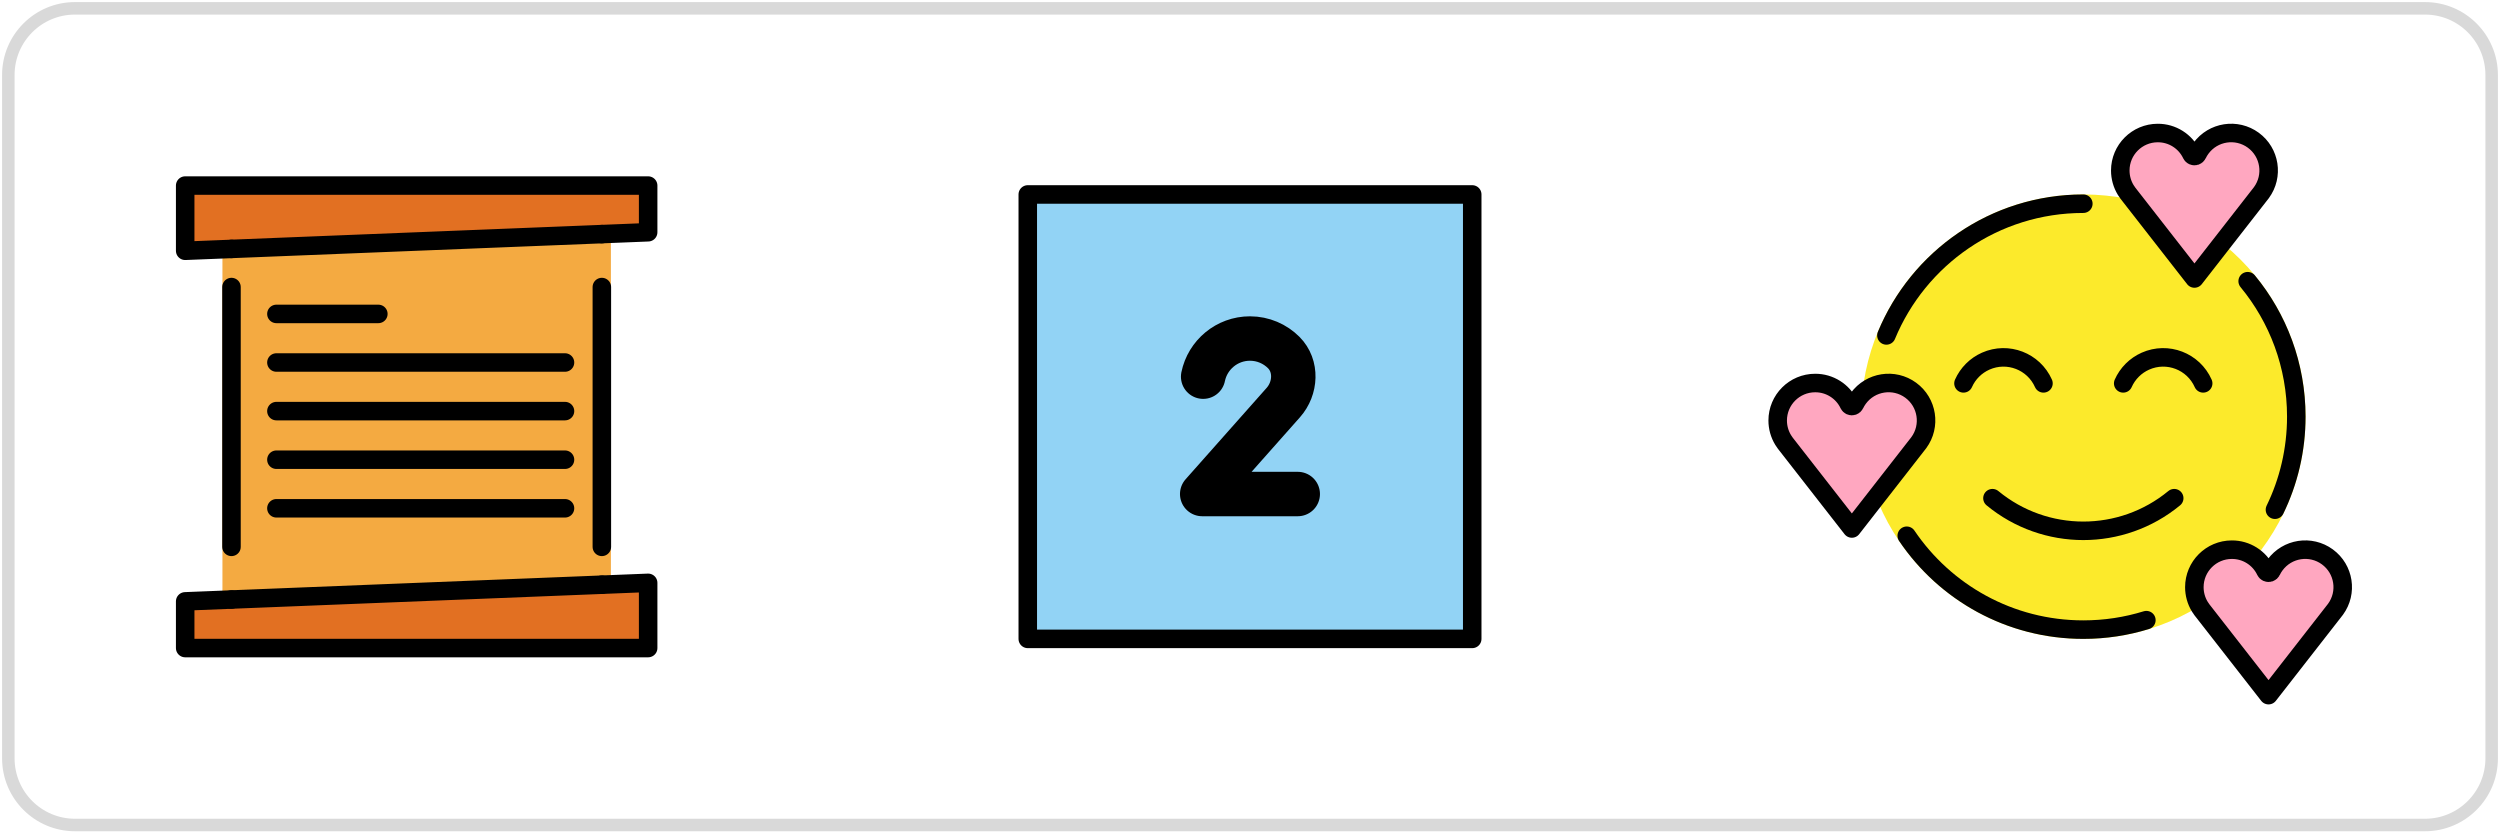
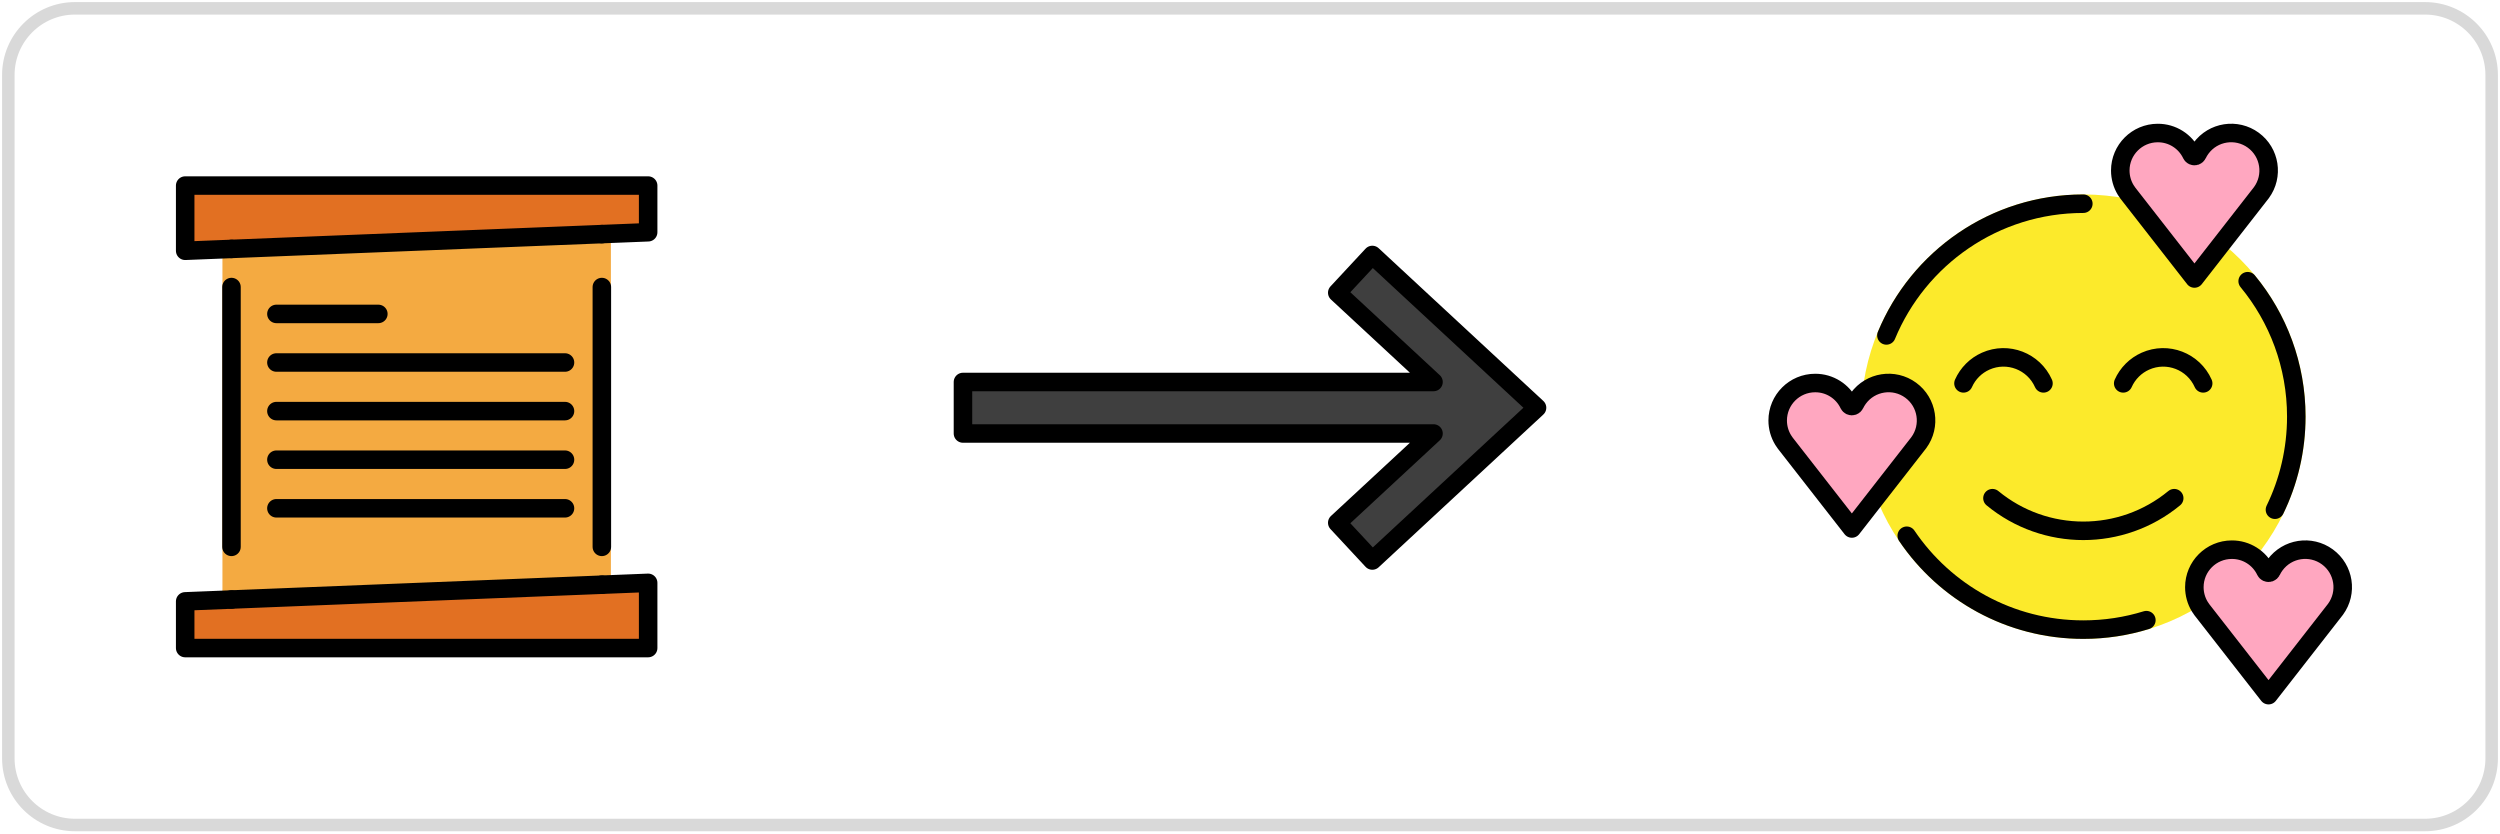
- <svg xmlns="http://www.w3.org/2000/svg" width="300" height="100" viewBox="0 0 300 100">
+ <svg xmlns="http://www.w3.org/2000/svg" width="300" height="100" viewBox="0 0 300 100" overflow="hidden">
  <style>
- .f1{animation:s1 30s infinite}
- .f2{animation:s2 30s infinite;opacity:0}
- @keyframes s1{0%,45%{opacity:1}50%,95%{opacity:0}100%{opacity:1}}
- @keyframes s2{0%,45%{opacity:0}50%,95%{opacity:1}100%{opacity:0}}
+ .c{animation:s 30s infinite}
+ @keyframes s{
+   0%,42%  {transform:translateX(0px);   animation-timing-function:ease-in-out}
+   50%,92% {transform:translateX(-300px);animation-timing-function:ease-in-out}
+   100%    {transform:translateX(0px)}
+ }
</style>
  <rect x="1" y="1" width="298" height="98" rx="8" fill="none" stroke="rgba(0,0,0,0.15)" stroke-width="1.5" />
-   <g class="f1">
+   <g class="c">
    <svg x="10" y="10" width="80" height="80" viewBox="0 0 72 72">
      <g id="color">
        <rect x="15.023" y="16.283" width="41.954" height="40.977" fill="#F4AA41" stroke="none" />
        <polyline fill="#E27022" stroke="none" stroke-linecap="round" stroke-linejoin="round" stroke-miterlimit="10" stroke-width="2" points="16,55.748 11,55.948 11,60.99 61,60.99 61,53.948 56,54.148" />
        <polyline fill="#E27022" stroke="none" stroke-linecap="round" stroke-linejoin="round" stroke-miterlimit="10" stroke-width="2" points="56,16.283 61,16.083 61,11.042 11,11.042 11,18.083 16,17.883" />
      </g>
      <g id="hair" />
      <g id="skin" />
      <g id="skin-shadow" />
      <g id="line">
        <polyline fill="none" stroke="#000000" stroke-linecap="round" stroke-linejoin="round" stroke-miterlimit="10" stroke-width="2" points="16,55.748 11,55.948 11,60.99 61,60.99 61,53.948 56,54.148" />
        <polyline fill="none" stroke="#000000" stroke-linecap="round" stroke-linejoin="round" stroke-miterlimit="10" stroke-width="2" points="56,16.283 61,16.083 61,11.042 11,11.042 11,18.083 16,17.883" />
        <polyline fill="none" stroke="#000000" stroke-linecap="round" stroke-linejoin="round" stroke-miterlimit="10" stroke-width="2" points="56,16.283 34.626,17.138 16,17.883" />
        <line x1="16" x2="56" y1="55.748" y2="54.148" fill="none" stroke="#000000" stroke-linecap="round" stroke-linejoin="round" stroke-miterlimit="10" stroke-width="2" />
        <line x1="16" x2="16" y1="22.002" y2="50.06" fill="none" stroke="#000000" stroke-linecap="round" stroke-linejoin="round" stroke-miterlimit="10" stroke-width="2" />
        <line x1="56" x2="56" y1="22.002" y2="50.06" fill="none" stroke="#000000" stroke-linecap="round" stroke-linejoin="round" stroke-miterlimit="10" stroke-width="2" />
        <line x1="20.852" x2="31.861" y1="24.903" y2="24.903" fill="none" stroke="#000000" stroke-linecap="round" stroke-linejoin="round" stroke-miterlimit="10" stroke-width="2" />
        <line x1="20.852" x2="52.019" y1="30.151" y2="30.151" fill="none" stroke="#000000" stroke-linecap="round" stroke-linejoin="round" stroke-miterlimit="10" stroke-width="2" />
        <line x1="20.852" x2="52.019" y1="35.4" y2="35.4" fill="none" stroke="#000000" stroke-linecap="round" stroke-linejoin="round" stroke-miterlimit="10" stroke-width="2" />
        <line x1="20.852" x2="52.019" y1="40.648" y2="40.648" fill="none" stroke="#000000" stroke-linecap="round" stroke-linejoin="round" stroke-miterlimit="10" stroke-width="2" />
        <line x1="20.852" x2="52.019" y1="45.896" y2="45.896" fill="none" stroke="#000000" stroke-linecap="round" stroke-linejoin="round" stroke-miterlimit="10" stroke-width="2" />
      </g>
    </svg>
    <svg x="110" y="10" width="80" height="80" viewBox="0 0 72 72">
      <g id="color">
-         <rect x="12" y="12" width="48" height="47.83" fill="#92d3f5" />
+         <polygon fill="#3F3F3F" stroke="none" stroke-linecap="round" stroke-linejoin="round" stroke-miterlimit="10" stroke-width="2" points="49.212,51.534 67,35.036 49.212,18.538 45.423,22.614 55.819,32.255 5,32.255 5,37.817 55.819,37.817 45.423,47.459" />
      </g>
-       <g id="line" fill="none" stroke="#000" stroke-linecap="round" stroke-linejoin="round">
-         <path stroke-miterlimit="10" stroke-width="4.798" d="m30.94 31.68c0.482-2.349 2.562-4.119 5.055-4.119 1.425 0 2.713 0.578 3.647 1.511 1.452 1.454 1.32 3.865-0.043 5.403l-8.762 9.88h10.32" clip-rule="evenodd" />
-         <rect x="12" y="12" width="48" height="48" stroke-width="2" />
+       <g id="hair" />
+       <g id="skin" />
+       <g id="skin-shadow" />
+       <g id="line">
+         <polygon fill="none" stroke="#000000" stroke-linecap="round" stroke-linejoin="round" stroke-miterlimit="10" stroke-width="2" points="49.212,51.534 67,35.036 49.212,18.538 45.423,22.614 55.819,32.255 5,32.255 5,37.817 55.819,37.817 45.423,47.459" />
      </g>
    </svg>
    <svg x="210" y="10" width="80" height="80" viewBox="0 0 72 72">
      <g id="color">
        <circle cx="36" cy="36" r="24" fill="#FCEA2B" />
        <path fill="#FFA7C0" d="M11.319,34.66c-0.084,0.175-0.294,0.248-0.469,0.164c-0.071-0.035-0.129-0.092-0.164-0.164 c-0.97-2.014-3.39-2.86-5.404-1.89c-2.014,0.97-2.86,3.39-1.89,5.404 c0.106,0.221,0.232,0.431,0.377,0.629l7.233,9.275l7.191-9.218l0.232-0.342c1.162-1.91,0.555-4.4-1.355-5.562 s-4.4-0.555-5.562,1.355C11.44,34.423,11.376,34.54,11.319,34.66z" />
        <path fill="#FFA7C0" d="M48.319,7.66c-0.084,0.175-0.294,0.248-0.469,0.164C47.778,7.789,47.72,7.731,47.686,7.66 c-0.97-2.014-3.39-2.86-5.404-1.89s-2.86,3.39-1.89,5.404c0.106,0.221,0.232,0.431,0.377,0.629 l7.233,9.275l7.191-9.218l0.232-0.342c1.162-1.91,0.555-4.4-1.355-5.562c-1.91-1.162-4.4-0.555-5.562,1.355 C48.44,7.423,48.376,7.54,48.319,7.66z" />
        <path fill="#FFA7C0" d="M56.319,52.66c-0.084,0.175-0.294,0.248-0.469,0.164c-0.071-0.035-0.129-0.092-0.164-0.164 c-0.97-2.014-3.39-2.86-5.404-1.89c-2.014,0.97-2.86,3.39-1.89,5.404 c0.106,0.221,0.232,0.431,0.377,0.629l7.233,9.275l7.191-9.218l0.232-0.342c1.162-1.91,0.555-4.4-1.355-5.562 c-1.91-1.162-4.4-0.555-5.562,1.355C56.44,52.423,56.376,52.54,56.319,52.66z" />
      </g>
      <g id="line">
        <path fill="none" stroke="#000000" stroke-linecap="round" stroke-linejoin="round" stroke-width="2" d="M45.815,44.804 c-5.7,4.699-13.93,4.699-19.63,0" />
        <path fill="none" stroke="#000000" stroke-linecap="round" stroke-linejoin="round" stroke-width="2" d="M52.04,50.366 c-2.237,0-4.05,1.813-4.05,4.05c0,0.741,0.203,1.468,0.588,2.101l0.232,0.342l7.191,9.218l7.233-9.275 c1.32-1.804,0.928-4.337-0.876-5.658c-1.804-1.32-4.337-0.928-5.658,0.876 c-0.147,0.201-0.275,0.415-0.383,0.639c-0.084,0.175-0.294,0.248-0.469,0.164 c-0.071-0.035-0.129-0.092-0.164-0.164C55.017,51.254,53.597,50.36,52.04,50.366z" />
        <path fill="none" stroke="#000000" stroke-linecap="round" stroke-linejoin="round" stroke-width="2" d="M7.04,32.366 c-2.237,0-4.05,1.813-4.05,4.05c0,0.741,0.203,1.468,0.588,2.101l0.232,0.342l7.191,9.218l7.233-9.275 c1.32-1.804,0.928-4.337-0.876-5.658s-4.337-0.928-5.658,0.876c-0.147,0.201-0.275,0.415-0.383,0.639 c-0.084,0.175-0.294,0.248-0.469,0.164c-0.071-0.035-0.129-0.092-0.164-0.164 C10.017,33.254,8.597,32.36,7.04,32.366z" />
        <path fill="none" stroke="#000000" stroke-linecap="round" stroke-linejoin="round" stroke-width="2" d="M44.04,5.366 c-2.237,0-4.05,1.813-4.05,4.05c0,0.741,0.203,1.468,0.588,2.101l0.232,0.342l7.191,9.218l7.233-9.275 c1.32-1.804,0.928-4.337-0.876-5.658c-1.804-1.32-4.337-0.928-5.658,0.876 c-0.147,0.201-0.275,0.415-0.383,0.639c-0.084,0.175-0.294,0.248-0.469,0.164 c-0.071-0.035-0.129-0.092-0.164-0.164C47.017,6.254,45.597,5.36,44.04,5.366z" />
        <path fill="none" stroke="#000000" stroke-linecap="round" stroke-linejoin="round" stroke-width="2" d="M42.808,57.976 C40.656,58.642,38.37,59,36,59c-7.939,0-14.939-4.022-19.072-10.14" />
        <path fill="none" stroke="#000000" stroke-linecap="round" stroke-linejoin="round" stroke-width="2" d="M53.748,21.37 C57.029,25.346,59,30.443,59,36c0,3.603-0.829,7.013-2.306,10.05" />
        <path fill="none" stroke="#000000" stroke-linecap="round" stroke-linejoin="round" stroke-width="2" d="M14.732,27.227 C18.181,18.877,26.404,13,36,13" />
        <path fill="none" stroke="#000000" stroke-linecap="round" stroke-miterlimit="10" stroke-width="2" d="M31.694,32.404 c-1.06-2.385-3.853-3.46-6.238-2.4c-1.07,0.475-1.925,1.331-2.4,2.4" />
        <path fill="none" stroke="#000000" stroke-linecap="round" stroke-miterlimit="10" stroke-width="2" d="M48.944,32.404 c-1.06-2.385-3.853-3.46-6.238-2.4c-1.07,0.475-1.925,1.331-2.4,2.4" />
      </g>
    </svg>
-   </g>
-   <g class="f2">
-     <svg x="10" y="10" width="80" height="80" viewBox="0 0 72 72">
+     <svg x="310" y="10" width="80" height="80" viewBox="0 0 72 72">
      <g id="color">
        <circle cx="36" cy="36" r="24" fill="#FCEA2B" />
        <path fill="#FFA7C0" d="M11.319,34.66c-0.084,0.175-0.294,0.248-0.469,0.164c-0.071-0.035-0.129-0.092-0.164-0.164 c-0.97-2.014-3.39-2.86-5.404-1.89c-2.014,0.97-2.86,3.39-1.89,5.404 c0.106,0.221,0.232,0.431,0.377,0.629l7.233,9.275l7.191-9.218l0.232-0.342c1.162-1.91,0.555-4.4-1.355-5.562 s-4.4-0.555-5.562,1.355C11.44,34.423,11.376,34.54,11.319,34.66z" />
        <path fill="#FFA7C0" d="M48.319,7.66c-0.084,0.175-0.294,0.248-0.469,0.164C47.778,7.789,47.72,7.731,47.686,7.66 c-0.97-2.014-3.39-2.86-5.404-1.89s-2.86,3.39-1.89,5.404c0.106,0.221,0.232,0.431,0.377,0.629 l7.233,9.275l7.191-9.218l0.232-0.342c1.162-1.91,0.555-4.4-1.355-5.562c-1.91-1.162-4.4-0.555-5.562,1.355 C48.44,7.423,48.376,7.54,48.319,7.66z" />
        <path fill="#FFA7C0" d="M56.319,52.66c-0.084,0.175-0.294,0.248-0.469,0.164c-0.071-0.035-0.129-0.092-0.164-0.164 c-0.97-2.014-3.39-2.86-5.404-1.89c-2.014,0.97-2.86,3.39-1.89,5.404 c0.106,0.221,0.232,0.431,0.377,0.629l7.233,9.275l7.191-9.218l0.232-0.342c1.162-1.91,0.555-4.4-1.355-5.562 c-1.91-1.162-4.4-0.555-5.562,1.355C56.44,52.423,56.376,52.54,56.319,52.66z" />
      </g>
      <g id="line">
        <path fill="none" stroke="#000000" stroke-linecap="round" stroke-linejoin="round" stroke-width="2" d="M45.815,44.804 c-5.7,4.699-13.93,4.699-19.63,0" />
        <path fill="none" stroke="#000000" stroke-linecap="round" stroke-linejoin="round" stroke-width="2" d="M52.04,50.366 c-2.237,0-4.05,1.813-4.05,4.05c0,0.741,0.203,1.468,0.588,2.101l0.232,0.342l7.191,9.218l7.233-9.275 c1.32-1.804,0.928-4.337-0.876-5.658c-1.804-1.32-4.337-0.928-5.658,0.876 c-0.147,0.201-0.275,0.415-0.383,0.639c-0.084,0.175-0.294,0.248-0.469,0.164 c-0.071-0.035-0.129-0.092-0.164-0.164C55.017,51.254,53.597,50.36,52.04,50.366z" />
        <path fill="none" stroke="#000000" stroke-linecap="round" stroke-linejoin="round" stroke-width="2" d="M7.04,32.366 c-2.237,0-4.05,1.813-4.05,4.05c0,0.741,0.203,1.468,0.588,2.101l0.232,0.342l7.191,9.218l7.233-9.275 c1.32-1.804,0.928-4.337-0.876-5.658s-4.337-0.928-5.658,0.876c-0.147,0.201-0.275,0.415-0.383,0.639 c-0.084,0.175-0.294,0.248-0.469,0.164c-0.071-0.035-0.129-0.092-0.164-0.164 C10.017,33.254,8.597,32.36,7.04,32.366z" />
        <path fill="none" stroke="#000000" stroke-linecap="round" stroke-linejoin="round" stroke-width="2" d="M44.04,5.366 c-2.237,0-4.05,1.813-4.05,4.05c0,0.741,0.203,1.468,0.588,2.101l0.232,0.342l7.191,9.218l7.233-9.275 c1.32-1.804,0.928-4.337-0.876-5.658c-1.804-1.32-4.337-0.928-5.658,0.876 c-0.147,0.201-0.275,0.415-0.383,0.639c-0.084,0.175-0.294,0.248-0.469,0.164 c-0.071-0.035-0.129-0.092-0.164-0.164C47.017,6.254,45.597,5.36,44.04,5.366z" />
        <path fill="none" stroke="#000000" stroke-linecap="round" stroke-linejoin="round" stroke-width="2" d="M42.808,57.976 C40.656,58.642,38.37,59,36,59c-7.939,0-14.939-4.022-19.072-10.14" />
        <path fill="none" stroke="#000000" stroke-linecap="round" stroke-linejoin="round" stroke-width="2" d="M53.748,21.37 C57.029,25.346,59,30.443,59,36c0,3.603-0.829,7.013-2.306,10.05" />
        <path fill="none" stroke="#000000" stroke-linecap="round" stroke-linejoin="round" stroke-width="2" d="M14.732,27.227 C18.181,18.877,26.404,13,36,13" />
        <path fill="none" stroke="#000000" stroke-linecap="round" stroke-miterlimit="10" stroke-width="2" d="M31.694,32.404 c-1.06-2.385-3.853-3.46-6.238-2.4c-1.07,0.475-1.925,1.331-2.4,2.4" />
        <path fill="none" stroke="#000000" stroke-linecap="round" stroke-miterlimit="10" stroke-width="2" d="M48.944,32.404 c-1.06-2.385-3.853-3.46-6.238-2.4c-1.07,0.475-1.925,1.331-2.4,2.4" />
      </g>
    </svg>
-     <svg x="110" y="10" width="80" height="80" viewBox="0 0 72 72">
+     <svg x="410" y="10" width="80" height="80" viewBox="0 0 72 72">
      <g id="color">
        <path fill="#FCEA2B" stroke="none" d="M25.705,40.107c0.145,0.805,0.924,1.462,1.968,1.659l11.906,2.249 c0.558,0.105,0.564,0.703,0.006,0.808c-3.16,0.597-9.018,1.704-11.919,2.252c-1.043,0.197-1.815,0.853-1.961,1.658 l-3.156,17.492c-0.087,0.481-1.007,0.481-1.094,0l-3.156-17.492c-0.145-0.805-0.918-1.461-1.961-1.658 c-2.901-0.548-8.759-1.655-11.919-2.252c-0.558-0.105-0.558-0.702,0-0.807c3.16-0.597,9.018-1.704,11.92-2.252 c1.043-0.197,1.172-1.142,1.317-1.947l2.653-14.092c0.087-0.481,2.154-3.594,2.241-3.113 C23.531,28.057,25.511,39.029,25.705,40.107z" />
        <path fill="#F1B31C" stroke="none" d="M22.65,66.226l1.582-15.403C21.432,46.204,20.362,41.412,19.059,38l-1.355,2.12 c-0.135,0.805-0.852,1.46-1.82,1.657c-2.694,0.548-8.133,1.654-11.067,2.251c-0.518,0.105-0.518,0.702,0,0.807 c2.934,0.597,8.373,1.703,11.066,2.25c0.969,0.197,2.686,0.853,2.821,1.657l2.93,17.483 C21.715,66.707,22.569,66.707,22.65,66.226z" />
        <path fill="#FCEA2B" stroke="none" d="M46.676,19.305c0.105,0.582,0.668,1.056,1.421,1.198l8.599,1.625 c0.403,0.076,0.407,0.508,0.005,0.584c-2.282,0.431-6.513,1.23-8.608,1.626c-0.753,0.142-1.311,0.616-1.416,1.197 l-2.28,12.633c-0.063,0.347-0.728,0.347-0.79,0l-2.28-12.633c-0.105-0.582-0.663-1.055-1.416-1.198 c-2.095-0.396-6.326-1.195-8.608-1.626c-0.403-0.076-0.403-0.507,0-0.583c2.282-0.431,6.513-1.231,8.609-1.627 c0.753-0.142,0.847-0.825,0.951-1.406l1.793-10.178c0.063-0.347,1.678-2.596,1.741-2.248 C45.106,10.602,46.536,18.526,46.676,19.305z" />
        <path fill="#F1B31C" stroke="none" d="M44.747,38.169l0.865-11.125c-2.022-3.336-3.517-6.796-4.458-9.261l-0.257,1.531 c-0.097,0.581-0.615,1.054-1.315,1.197c-1.945,0.396-5.874,1.195-7.993,1.626c-0.374,0.076-0.374,0.507,0,0.583 c2.119,0.431,6.047,1.23,7.992,1.625c0.7,0.142,2.218,0.616,2.315,1.197l2.116,12.627 C44.072,38.516,44.689,38.516,44.747,38.169z" />
        <path fill="#FCEA2B" stroke="none" d="M56.882,48.936c0.086,0.464,0.549,0.842,1.168,0.955l7.066,1.296 c0.331,0.061,0.335,0.405,0.004,0.466c-1.875,0.344-5.352,0.981-7.074,1.297c-0.619,0.114-1.077,0.491-1.164,0.955 l-1.873,10.074c-0.051,0.277-0.598,0.277-0.649,0l-1.873-10.074c-0.086-0.464-0.545-0.841-1.164-0.955 c-1.722-0.316-5.199-0.953-7.074-1.297c-0.331-0.061-0.331-0.404,0-0.465c1.875-0.344,5.353-0.981,7.074-1.297 c0.619-0.114,0.696-0.658,0.782-1.121l1.474-8.116c0.051-0.277,1.379-2.07,1.431-1.793 C55.592,41.996,56.767,48.315,56.882,48.936z" />
        <path fill="#F1B31C" stroke="none" d="M55.231,63.978l1.054-8.871c-1.612-2.66-2.804-5.42-3.555-7.385l-0.205,1.221 c-0.078,0.463-0.491,0.841-1.048,0.954c-1.551,0.316-4.684,0.953-6.374,1.296c-0.298,0.061-0.298,0.404,0,0.465 c1.69,0.344,4.822,0.981,6.373,1.296c0.558,0.113,0.971,0.491,1.049,0.954l2.121,10.069 C54.693,64.255,55.185,64.255,55.231,63.978z" />
      </g>
      <g id="hair" />
      <g id="skin" />
      <g id="skin-shadow" />
      <g id="line">
        <path fill="none" stroke="#000000" stroke-linecap="round" stroke-linejoin="round" stroke-miterlimit="10" stroke-width="2" d="M20,32l2.142-11.161l0.7,4.176c0.112,0.668,2.33,13.905,2.33,13.905c0.262,1.56,1.643,2.815,3.521,3.197 L40,44.42l-11.316,2.303c-1.872,0.381-3.251,1.636-3.513,3.196L22.142,68l-3.029-18.081 c-0.262-1.561-1.641-2.815-3.513-3.196L4.284,44.42l11.317-2.303C17.473,41.736,18.739,39.56,19,38" />
        <path fill="none" stroke="#000000" stroke-linecap="round" stroke-linejoin="round" stroke-miterlimit="10" stroke-width="2" d="M42.556,13.45l1.547-8.06l0.505,3.016c0.081,0.482,1.683,10.043,1.683,10.043 c0.189,1.127,1.187,2.033,2.543,2.309L57,22.42l-8.173,1.663c-1.352,0.275-2.348,1.181-2.537,2.308l-2.188,13.059 l-2.188-13.058c-0.189-1.127-1.185-2.033-2.537-2.308l-8.173-1.663l8.174-1.663 c1.352-0.275,2.266-1.847,2.455-2.974" />
        <path fill="none" stroke="#000000" stroke-linecap="round" stroke-linejoin="round" stroke-miterlimit="10" stroke-width="2" d="M53.848,44.267l1.234-6.428l0.403,2.405c0.065,0.385,1.342,8.008,1.342,8.008 c0.151,0.899,0.947,1.621,2.027,1.841l6.513,1.325l-6.517,1.326c-1.078,0.219-1.873,0.942-2.023,1.841L55.082,65 l-1.744-10.413c-0.151-0.899-0.945-1.621-2.023-1.841l-6.517-1.326l6.518-1.326 c1.078-0.22,1.807-1.473,1.958-2.371" />
      </g>
    </svg>
-     <svg x="210" y="10" width="80" height="80" viewBox="0 0 72 72">
+     <svg x="510" y="10" width="80" height="80" viewBox="0 0 72 72">
      <g id="color">
        <path fill="#A57939" stroke="none" stroke-linecap="round" stroke-linejoin="round" stroke-miterlimit="10" stroke-width="2" d="M59,36c-0.25-0.75-0.71-2.1-2-3c-1.56-1.08-3.63-1.01-4-1c-0.76,0.03-1.18,0.16-2,0c-0.58-0.12-1.53-0.3-2-1 c-0.4-0.59-0.15-1.08,0-3c0.12-1.51,0.17-2.27,0-3c-0.37-1.58-1.49-2.56-2-3c-1.05-0.92-2.38-1.56-5-2c-1.82-0.31-4.75-0.6-9,0 c-2.15,0.3-5.46,0.87-8,1.72c-1.77,0.58-3.74,1.41-6,3c-0.02,0.01-0.04,0.02-0.05,0.03c-3.44,2.24-5.39,6.2-5.22,10.31 C14.64,57.13,54.56,59.91,59,41C59.09,40.4,59.79,38.35,59,36z M38.21,30.12c-1.53,0-2.76-1.24-2.76-2.76 c0-1.53,1.23-2.76,2.76-2.76h2.71c1.52,0,2.76,1.23,2.76,2.76c0,0.76-0.31,1.45-0.81,1.95s-1.19,0.81-1.95,0.81H38.21z" />
        <circle cx="20" cy="33" r="3" fill="#61B2E4" stroke="none" stroke-miterlimit="10" stroke-width="2" />
        <circle cx="25" cy="42" r="3" fill="#5C9E31" stroke="none" stroke-linecap="round" stroke-linejoin="round" stroke-miterlimit="10" stroke-width="2" />
        <circle cx="35" cy="45" r="3" fill="#FCEA2B" stroke="none" stroke-miterlimit="10" stroke-width="2" />
        <circle cx="45" cy="44" r="3" fill="#D22F27" stroke="none" stroke-miterlimit="10" stroke-width="2" />
      </g>
      <g id="hair" />
      <g id="skin" />
      <g id="skin-shadow" />
      <g id="line">
        <path fill="none" stroke="#000000" stroke-linecap="round" stroke-linejoin="round" stroke-miterlimit="10" stroke-width="2" d="M59,36c-0.25-0.75-0.71-2.1-2-3c-1.56-1.08-3.63-1.01-4-1c-0.76,0.03-1.18,0.16-2,0c-0.58-0.12-1.53-0.3-2-1 c-0.4-0.59-0.15-1.08,0-3c0.12-1.51,0.17-2.27,0-3c-0.37-1.58-1.49-2.56-2-3c-1.05-0.92-2.38-1.56-5-2c-1.82-0.31-4.75-0.6-9,0 c-2.15,0.3-5.46,0.87-8,1.72c-1.77,0.58-3.74,1.41-6,3c-0.02,0.01-0.04,0.02-0.05,0.03c-3.44,2.24-5.39,6.2-5.22,10.31 C14.64,57.13,54.56,59.91,59,41C59.09,40.4,59.79,38.35,59,36z M38.21,30.12c-1.53,0-2.76-1.24-2.76-2.76 c0-1.53,1.23-2.76,2.76-2.76h2.71c1.52,0,2.76,1.23,2.76,2.76c0,0.76-0.31,1.45-0.81,1.95s-1.19,0.81-1.95,0.81H38.21z" />
        <circle cx="20" cy="33" r="3" fill="none" stroke="#000000" stroke-miterlimit="10" stroke-width="2" />
        <circle cx="25" cy="42" r="3" fill="none" stroke="#000000" stroke-linecap="round" stroke-linejoin="round" stroke-miterlimit="10" stroke-width="2" />
        <circle cx="35" cy="45" r="3" fill="none" stroke="#000000" stroke-miterlimit="10" stroke-width="2" />
        <circle cx="45" cy="44" r="3" fill="none" stroke="#000000" stroke-miterlimit="10" stroke-width="2" />
      </g>
    </svg>
  </g>
</svg>
